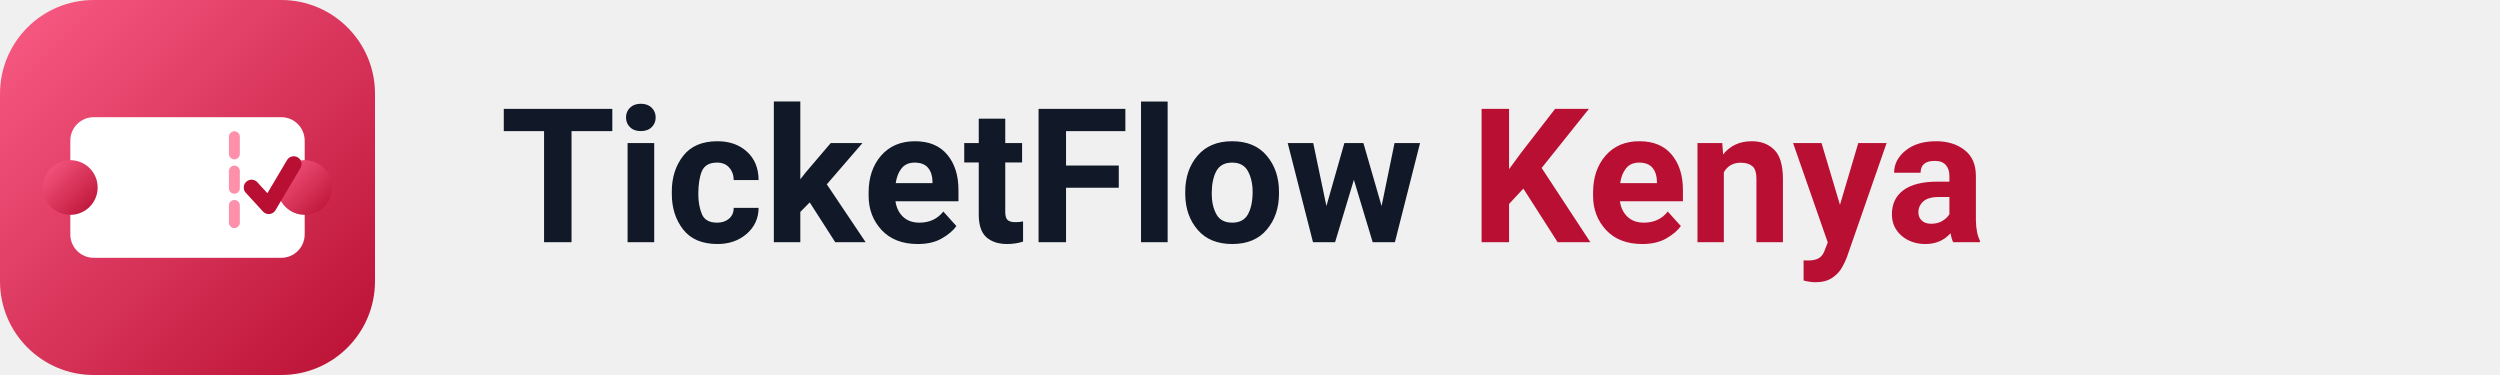
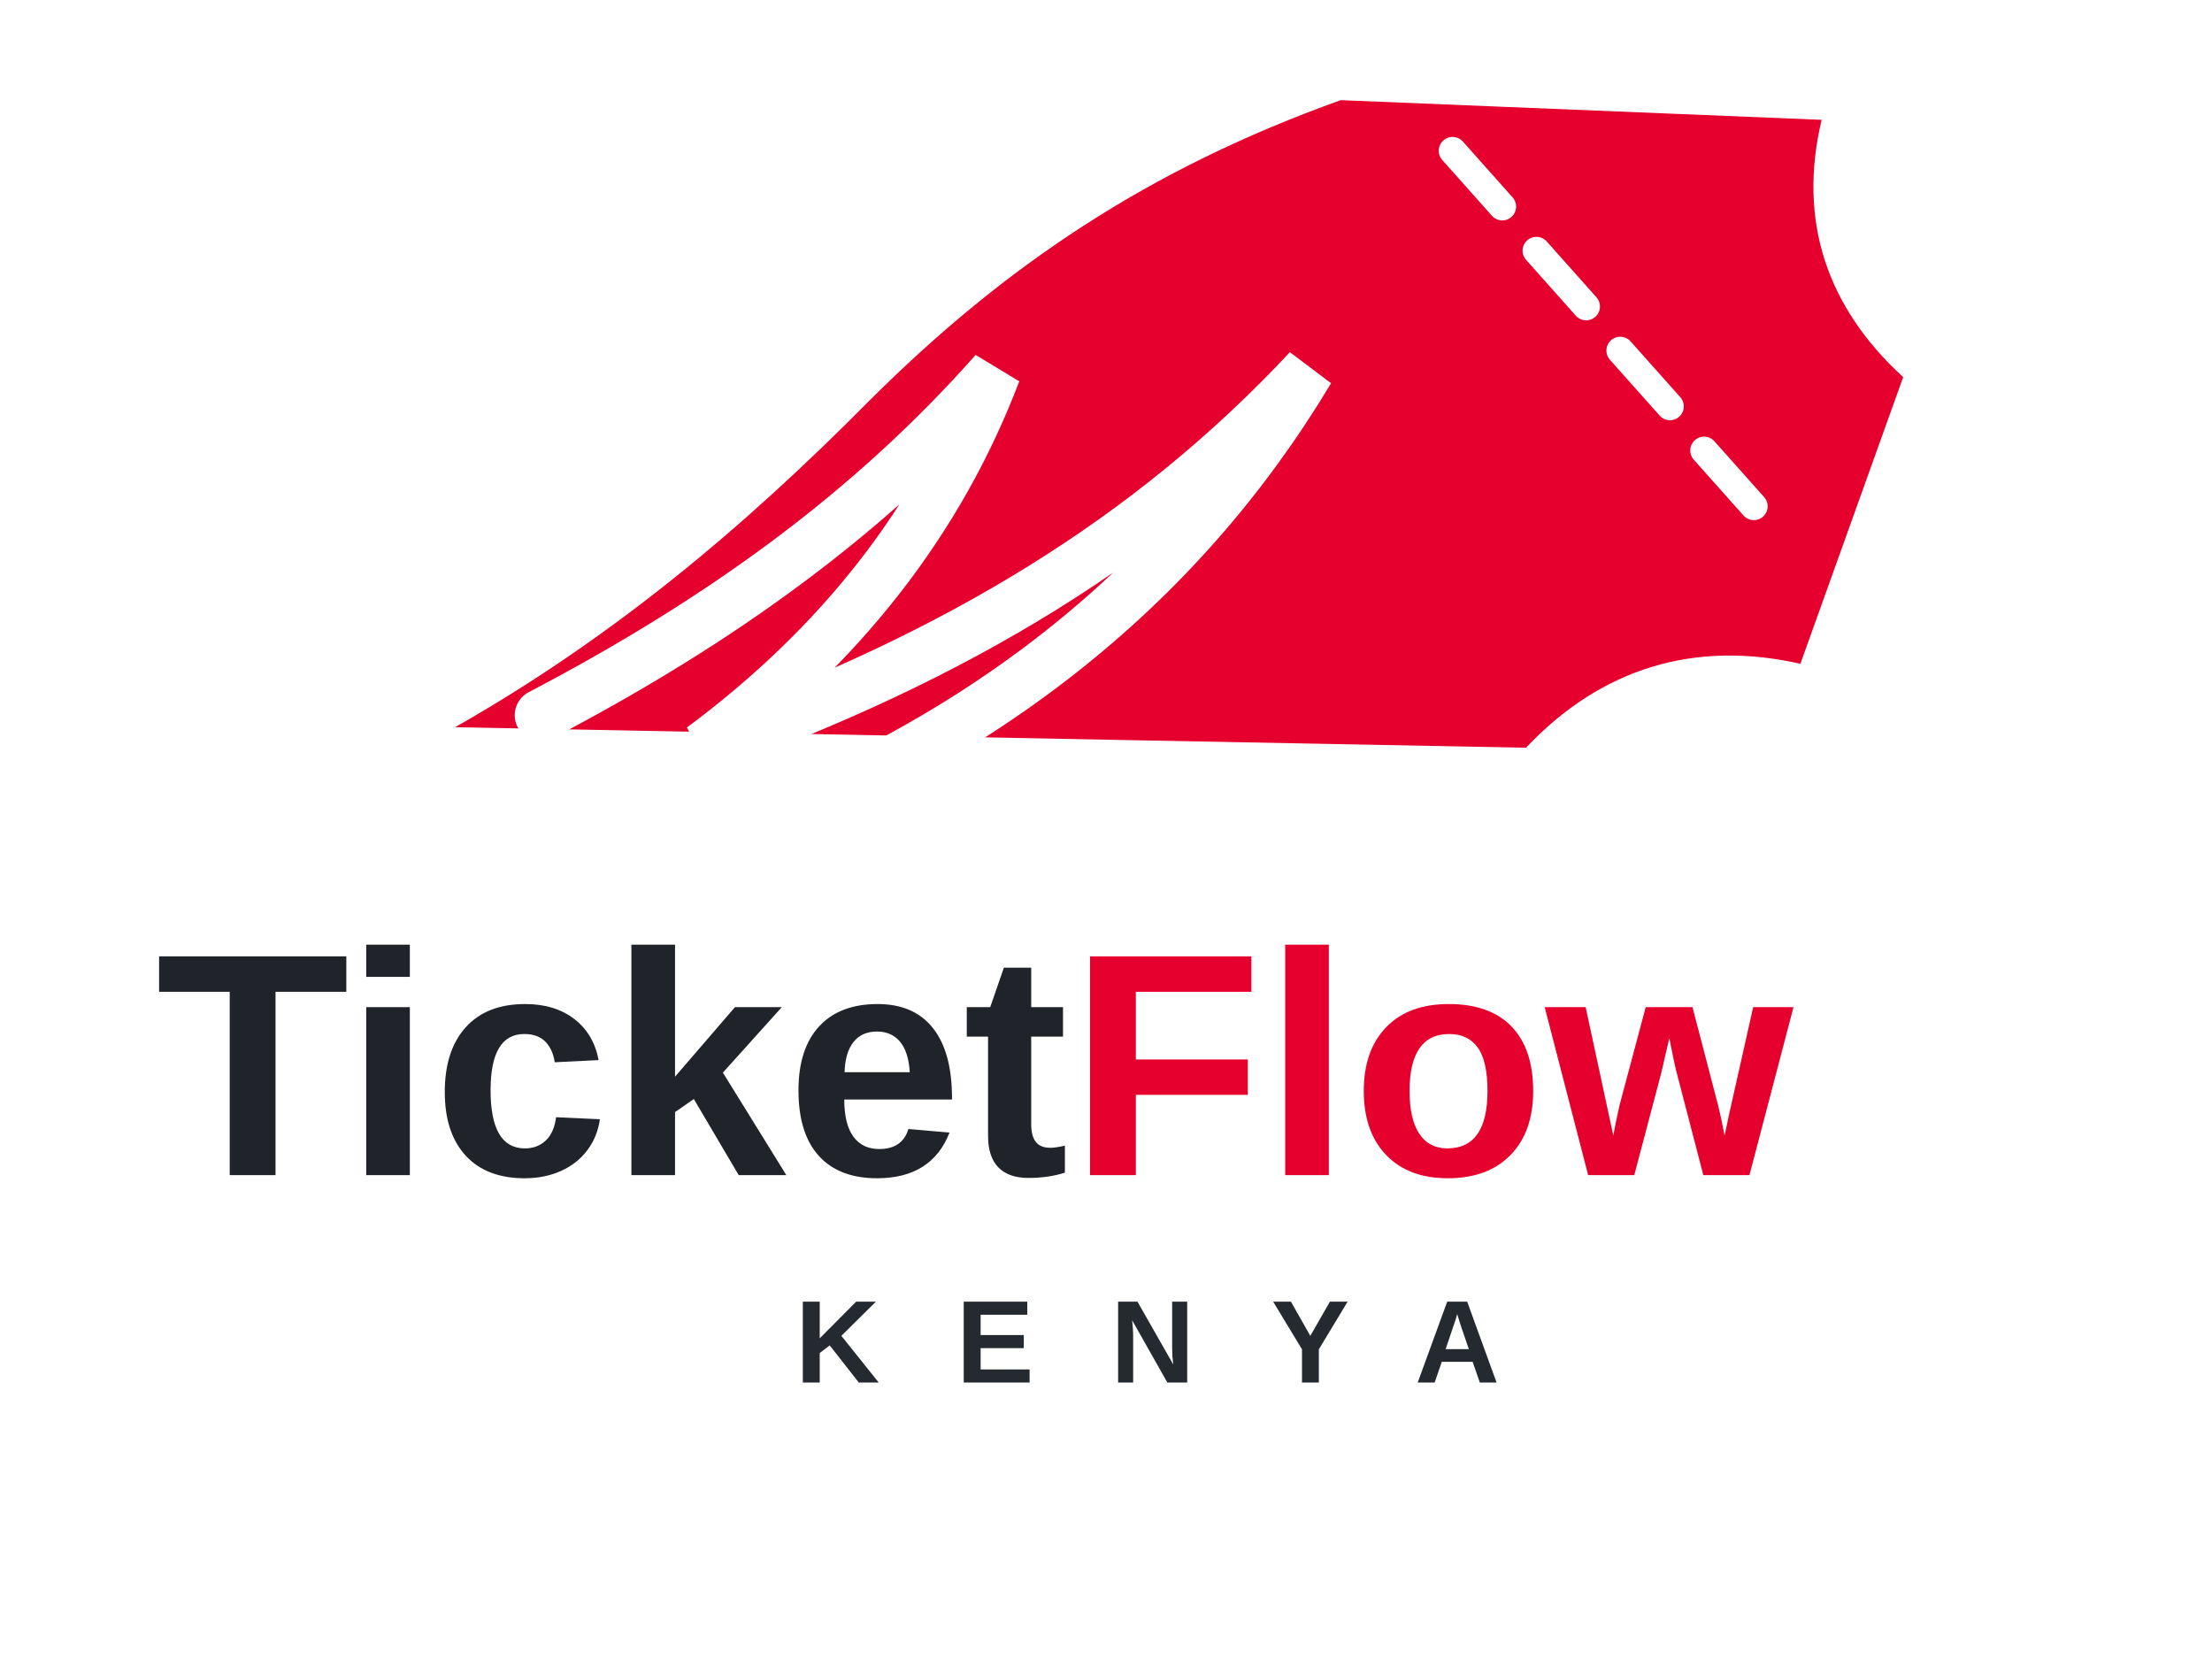
- <svg xmlns="http://www.w3.org/2000/svg" viewBox="0 0 320 48">
-   <defs>
-     <linearGradient id="tfk-standalone-full-grad" x1="0" y1="0" x2="1" y2="1">
-       <stop offset="0" stop-color="#fa5c85" />
-       <stop offset="1" stop-color="#b90f33" />
-     </linearGradient>
-   </defs>
-   <rect width="48" height="48" rx="12" fill="url(#tfk-standalone-full-grad)" />
-   <rect x="9" y="15" width="30" height="18" rx="3" fill="white" />
-   <circle cx="9" cy="24" r="3.5" fill="url(#tfk-standalone-full-grad)" />
-   <circle cx="39" cy="24" r="3.5" fill="url(#tfk-standalone-full-grad)" />
-   <line x1="30" y1="17.5" x2="30" y2="30.5" stroke="#ff90ab" stroke-width="1.4" stroke-dasharray="2.2 2.2" stroke-linecap="round" />
-   <path d="M32.2 24 L34.4 26.4 L37.6 21" fill="none" stroke="#b90f33" stroke-width="2" stroke-linecap="round" stroke-linejoin="round" />
-   <text x="64" y="31" font-family="system-ui, -apple-system, Segoe UI, Roboto, sans-serif" font-size="24" font-weight="700" fill="#111827">TicketFlow <tspan fill="#b90f33">Kenya</tspan>
+ <svg xmlns="http://www.w3.org/2000/svg" viewBox="0 0 640 480" role="img" aria-label="TicketFlow Kenya">
+   <rect width="640" height="480" fill="#fff" />
+   <g transform="translate(90 30) rotate(-8 220 120)">
+     <path d="M35 155C83 136 125 110 167 78c44-33 89-55 147-67l137 25c-11 28-6 54 13 77l-41 78c-29-11-57-7-82 13L35 155Z" fill="#e6002d" />
+     <path d="M60 155c56-20 103-45 144-80-22 40-55 72-99 96 77-16 137-42 189-84-46 57-110 95-194 112" fill="none" stroke="#fff" stroke-width="15" stroke-linecap="round" />
+     <path d="M344 30l12 18m8 14 12 18m8 14 12 18m8 14 12 18" stroke="#fff" stroke-width="8" stroke-linecap="round" />
+   </g>
+   <text x="45" y="340" font-family="Arial,Helvetica,sans-serif" font-size="92" font-weight="900" fill="#20242a">Ticket<tspan fill="#e6002d">Flow</tspan>
  </text>
+   <text x="230" y="400" font-family="Arial,Helvetica,sans-serif" font-size="34" font-weight="700" letter-spacing="22" fill="#252a30">KENYA</text>
</svg>
